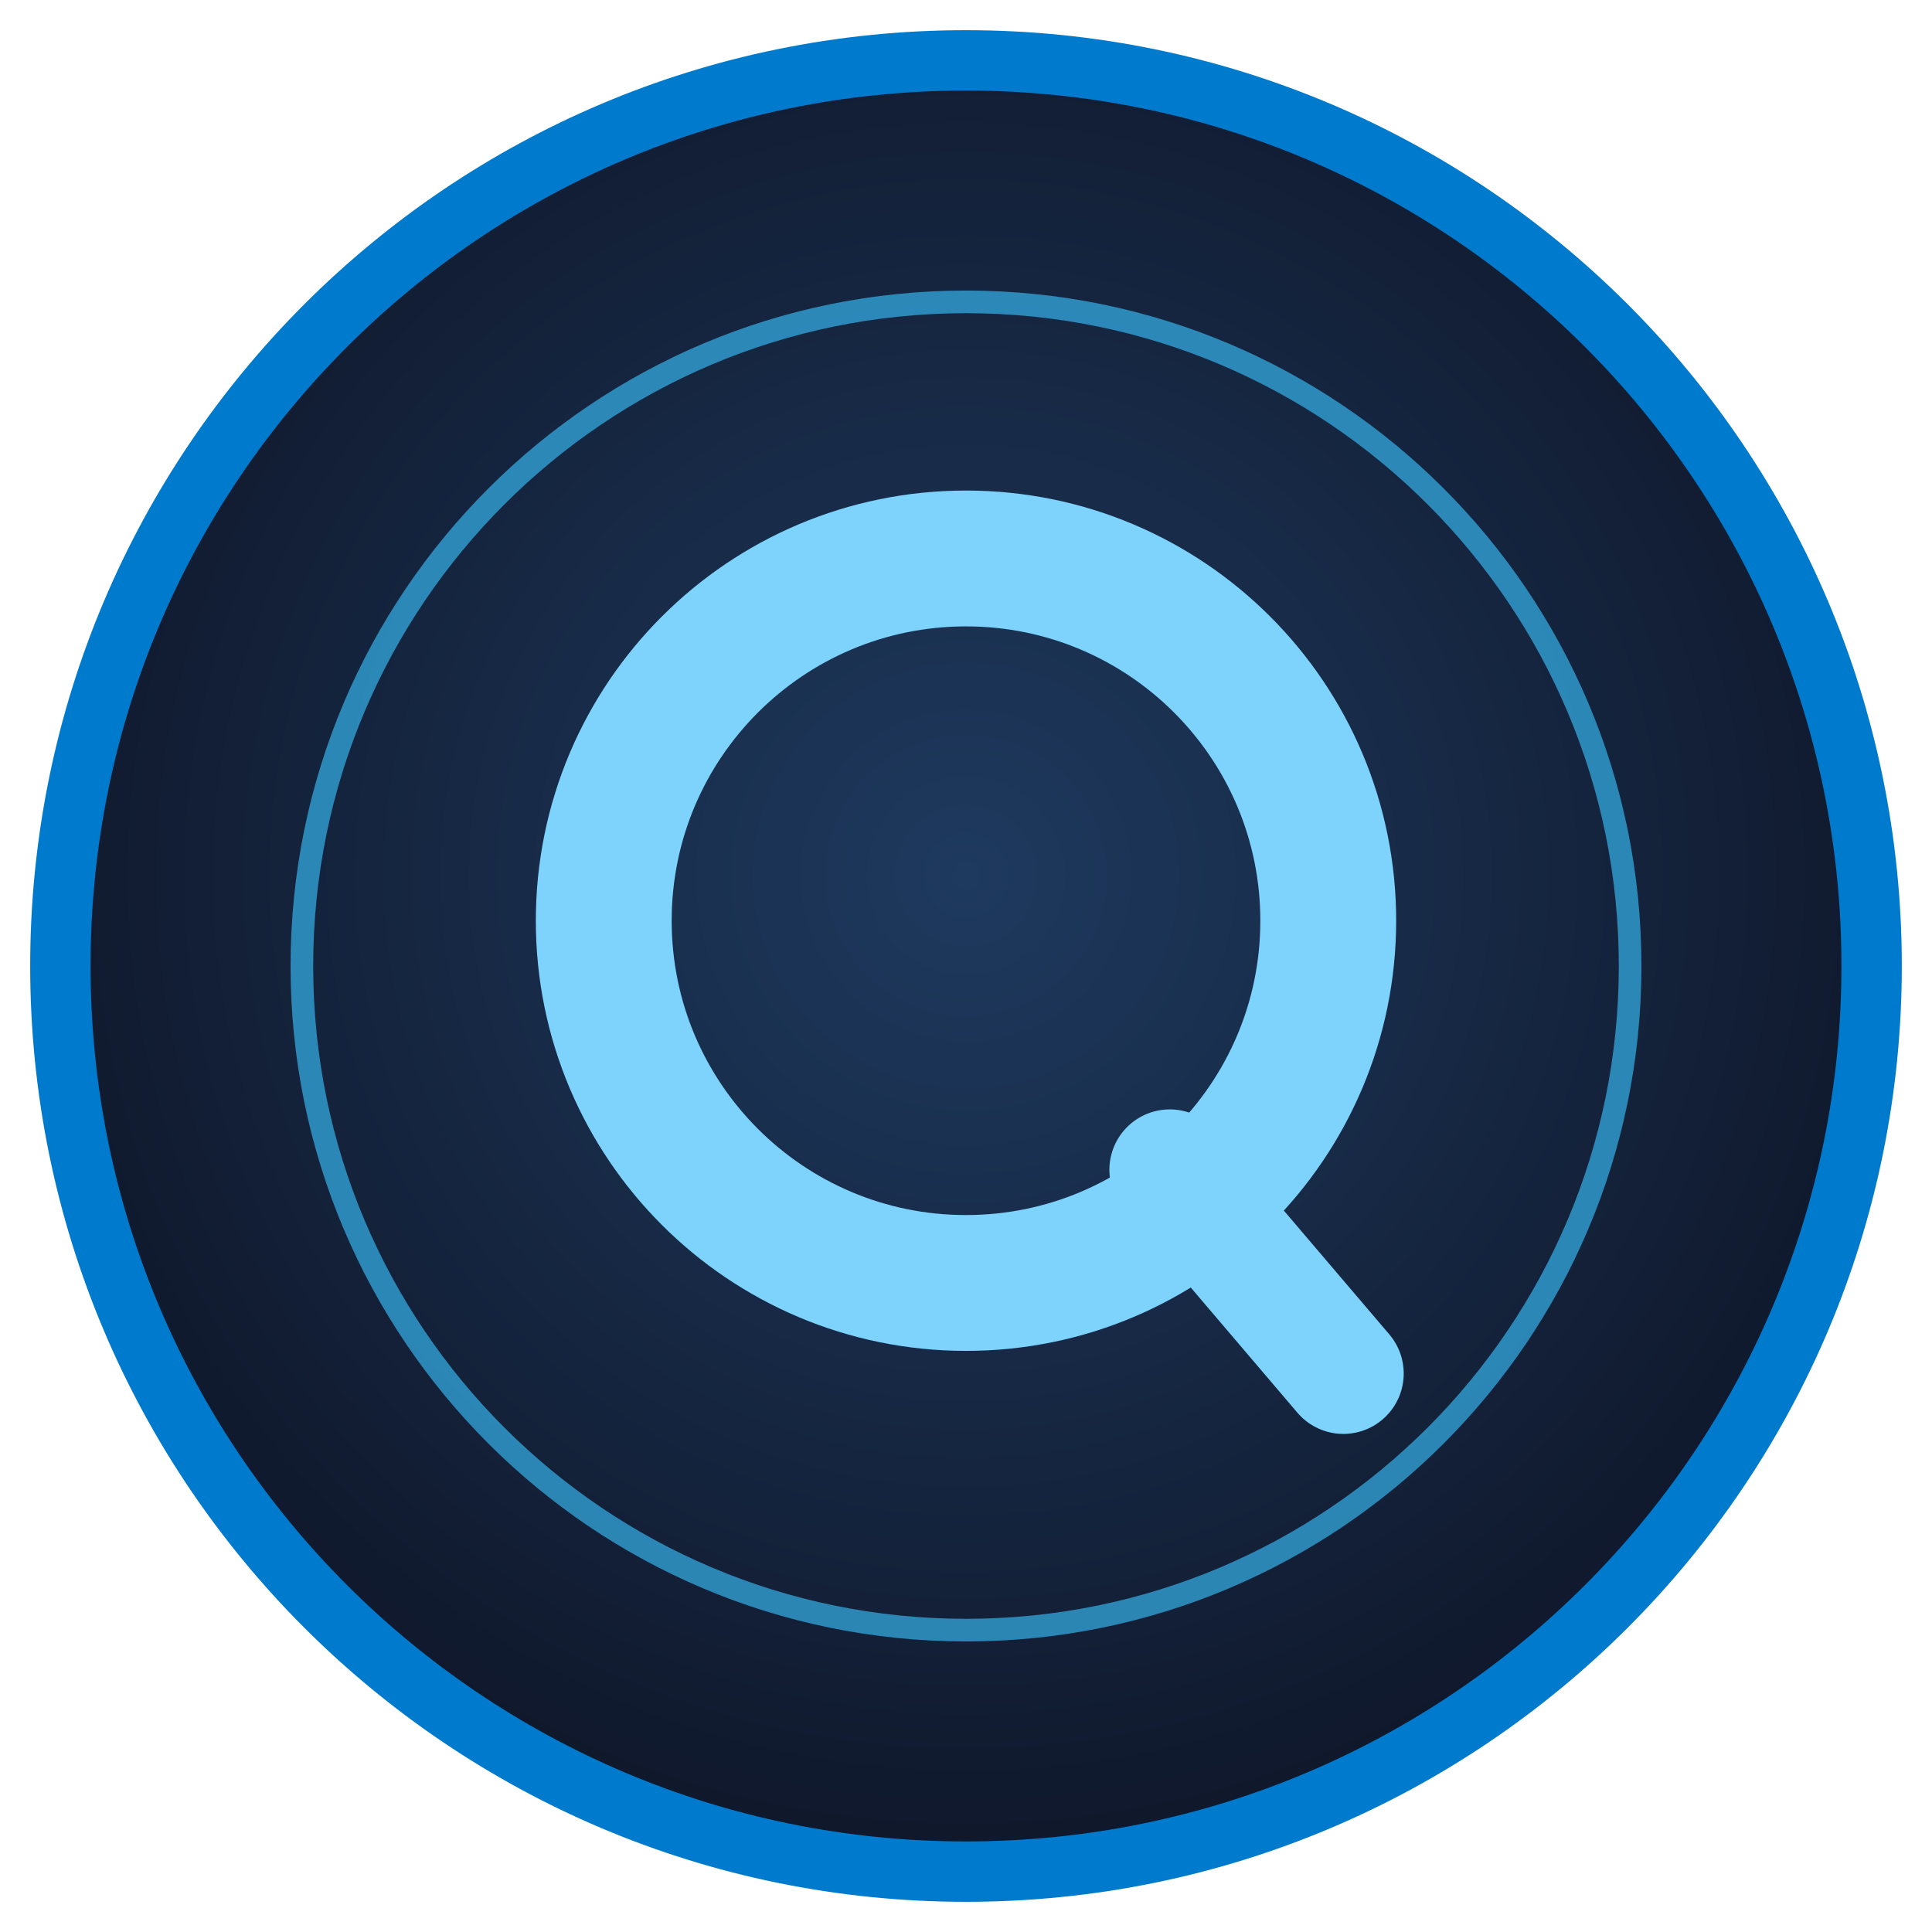
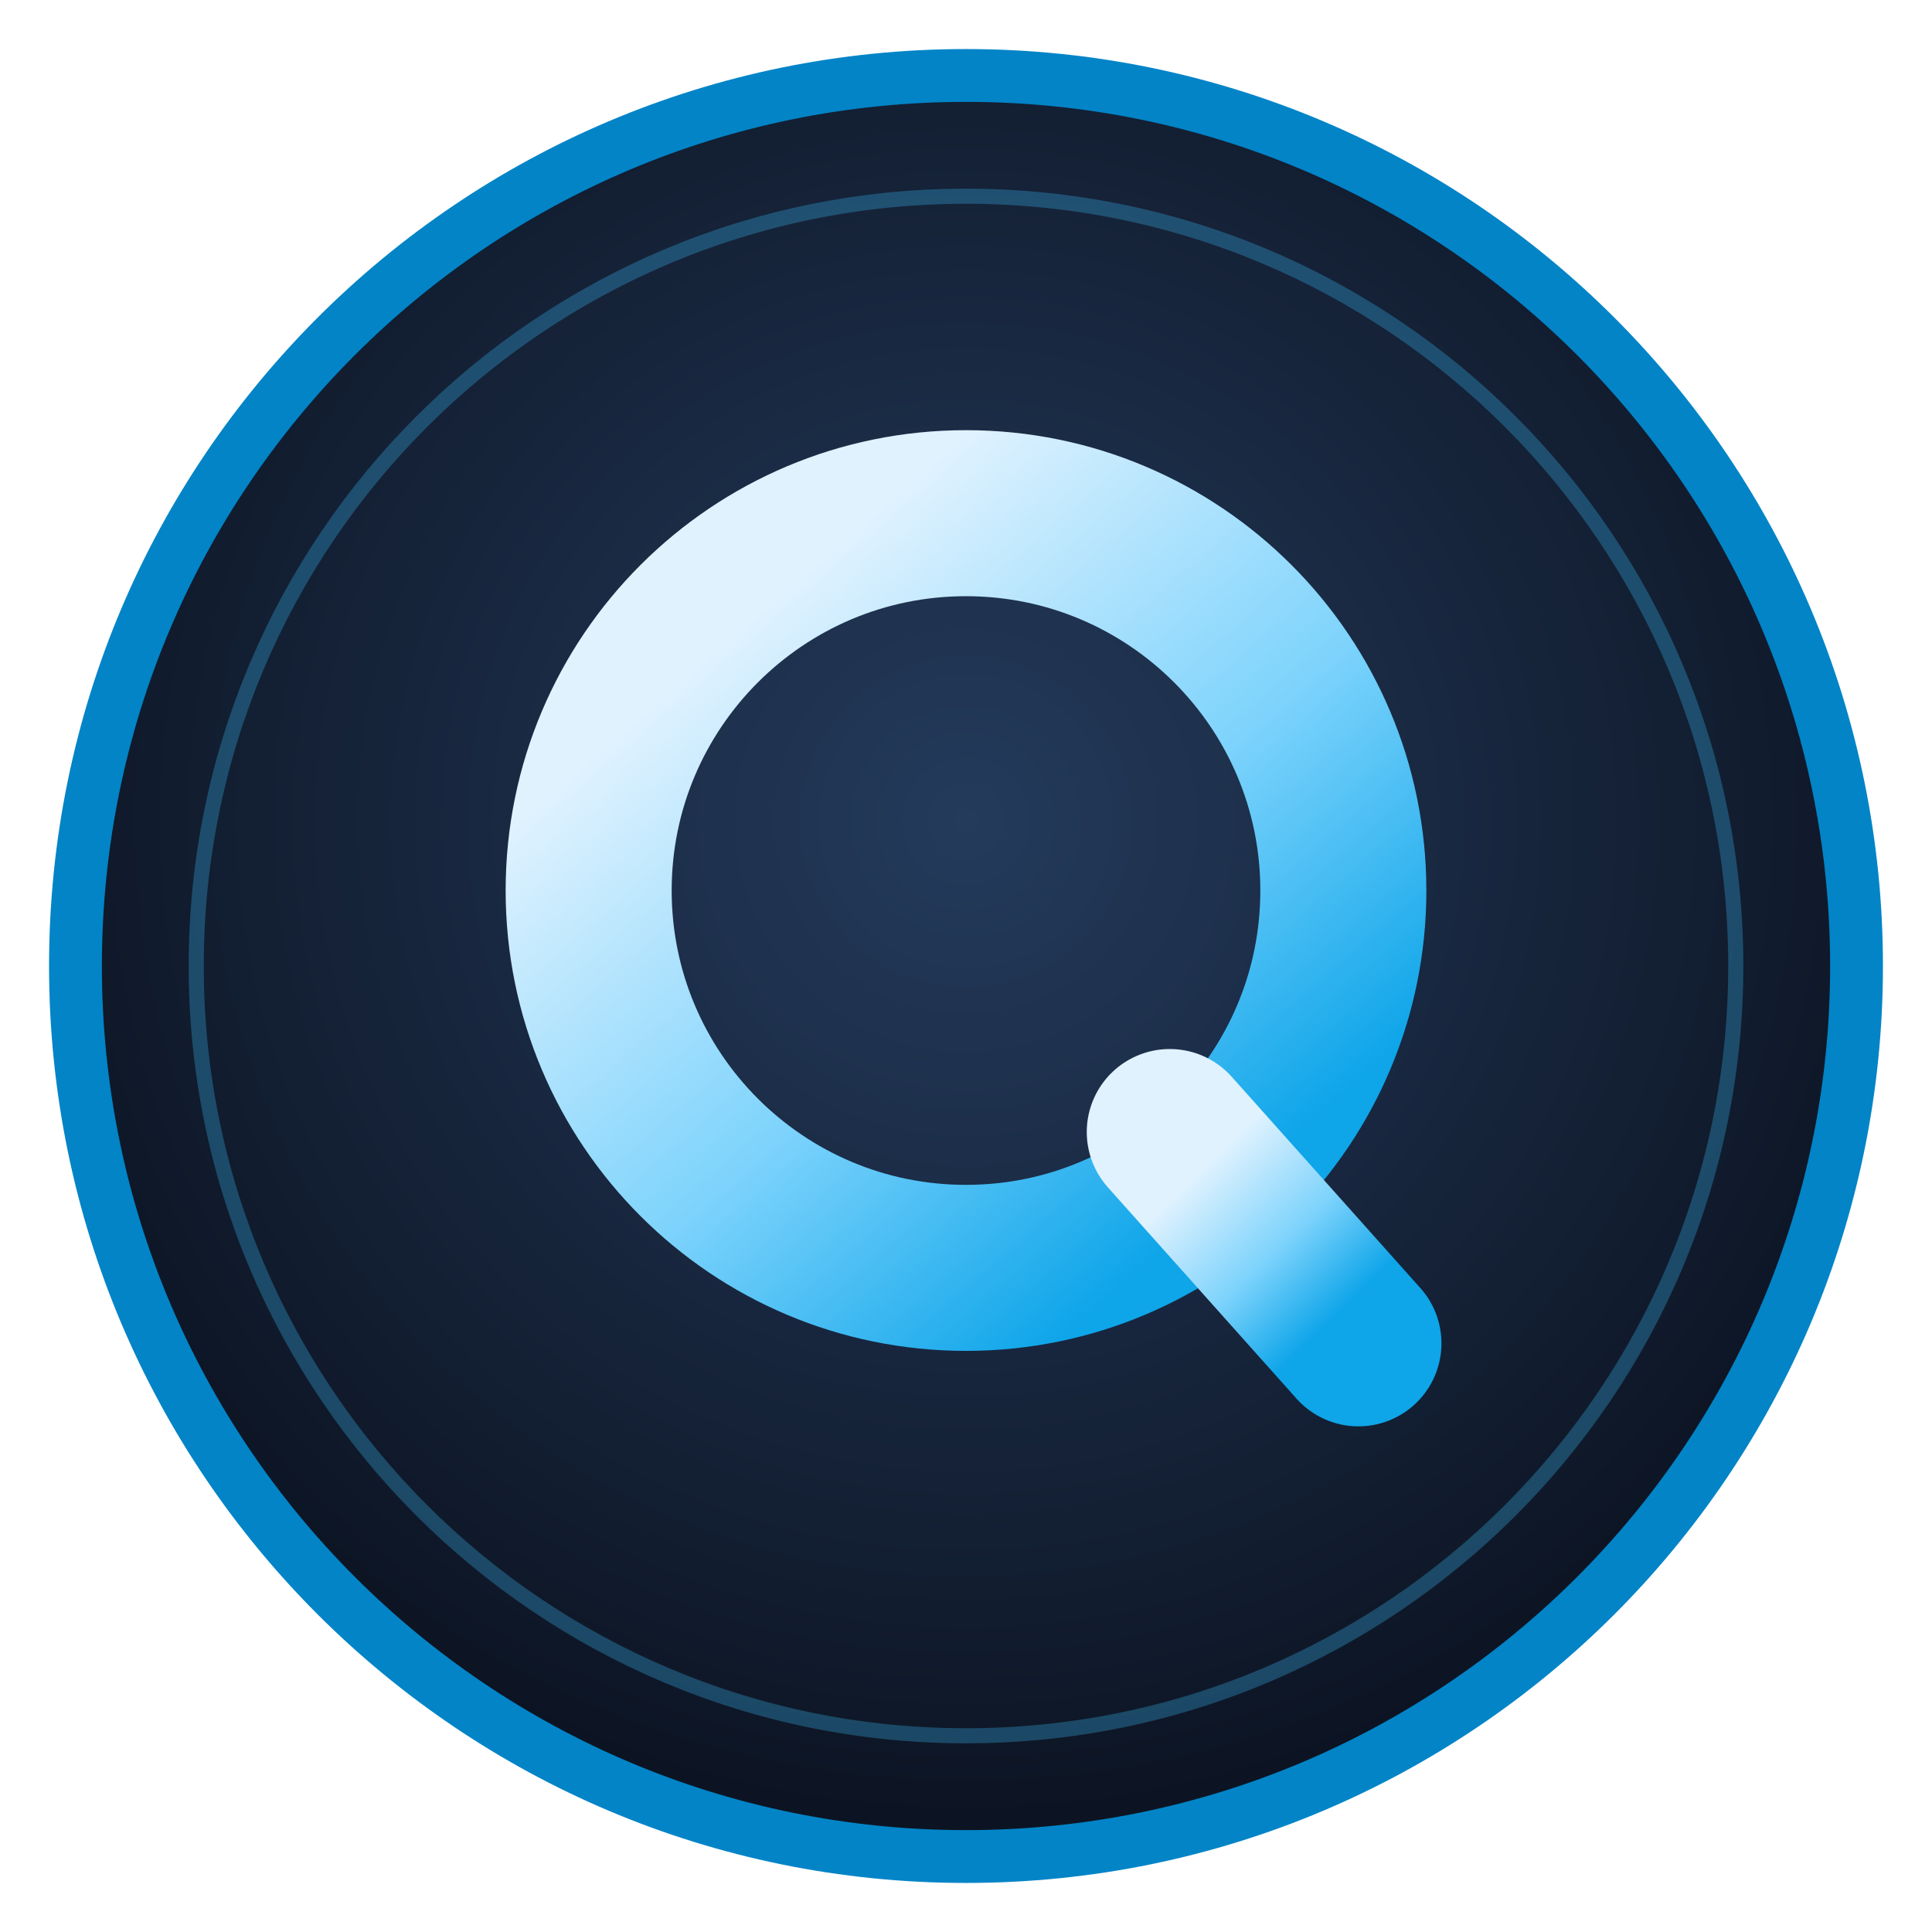
<svg xmlns="http://www.w3.org/2000/svg" viewBox="0 0 256 256" width="256" height="256">
  <defs>
-     <radialGradient id="g" cx="50%" cy="45%" r="55%">
-       <stop offset="0%" stop-color="#1e3a5f" />
-       <stop offset="100%" stop-color="#0f172a" />
+     <radialGradient id="bg" cx="50%" cy="42%" r="58%">
+       <stop offset="0%" stop-color="#243b5c" />
+       <stop offset="100%" stop-color="#0b1220" />
    </radialGradient>
+     <linearGradient id="q" x1="20%" y1="15%" x2="85%" y2="90%">
+       <stop offset="0%" stop-color="#e0f2fe" />
+       <stop offset="55%" stop-color="#7dd3fc" />
+       <stop offset="100%" stop-color="#0ea5e9" />
+     </linearGradient>
  </defs>
-   <circle cx="128" cy="128" r="120" fill="url(#g)" stroke="#007ACC" stroke-width="8" />
-   <circle cx="128" cy="128" r="88" fill="none" stroke="#38bdf8" stroke-width="3" opacity="0.65" />
-   <circle cx="128" cy="122" r="48" fill="none" stroke="#7dd3fc" stroke-width="18" />
-   <line x1="155" y1="155" x2="178" y2="182" stroke="#7dd3fc" stroke-width="16" stroke-linecap="round" />
+   <circle cx="128" cy="128" r="118" fill="url(#bg)" stroke="#0284c7" stroke-width="7" />
+   <circle cx="128" cy="128" r="102" fill="none" stroke="#38bdf8" stroke-width="2" opacity="0.3" />
+   <circle cx="128" cy="118" r="50" fill="none" stroke="url(#q)" stroke-width="22" />
+   <path d="M155 150 L180 178" fill="none" stroke="url(#q)" stroke-width="22" stroke-linecap="round" />
</svg>
